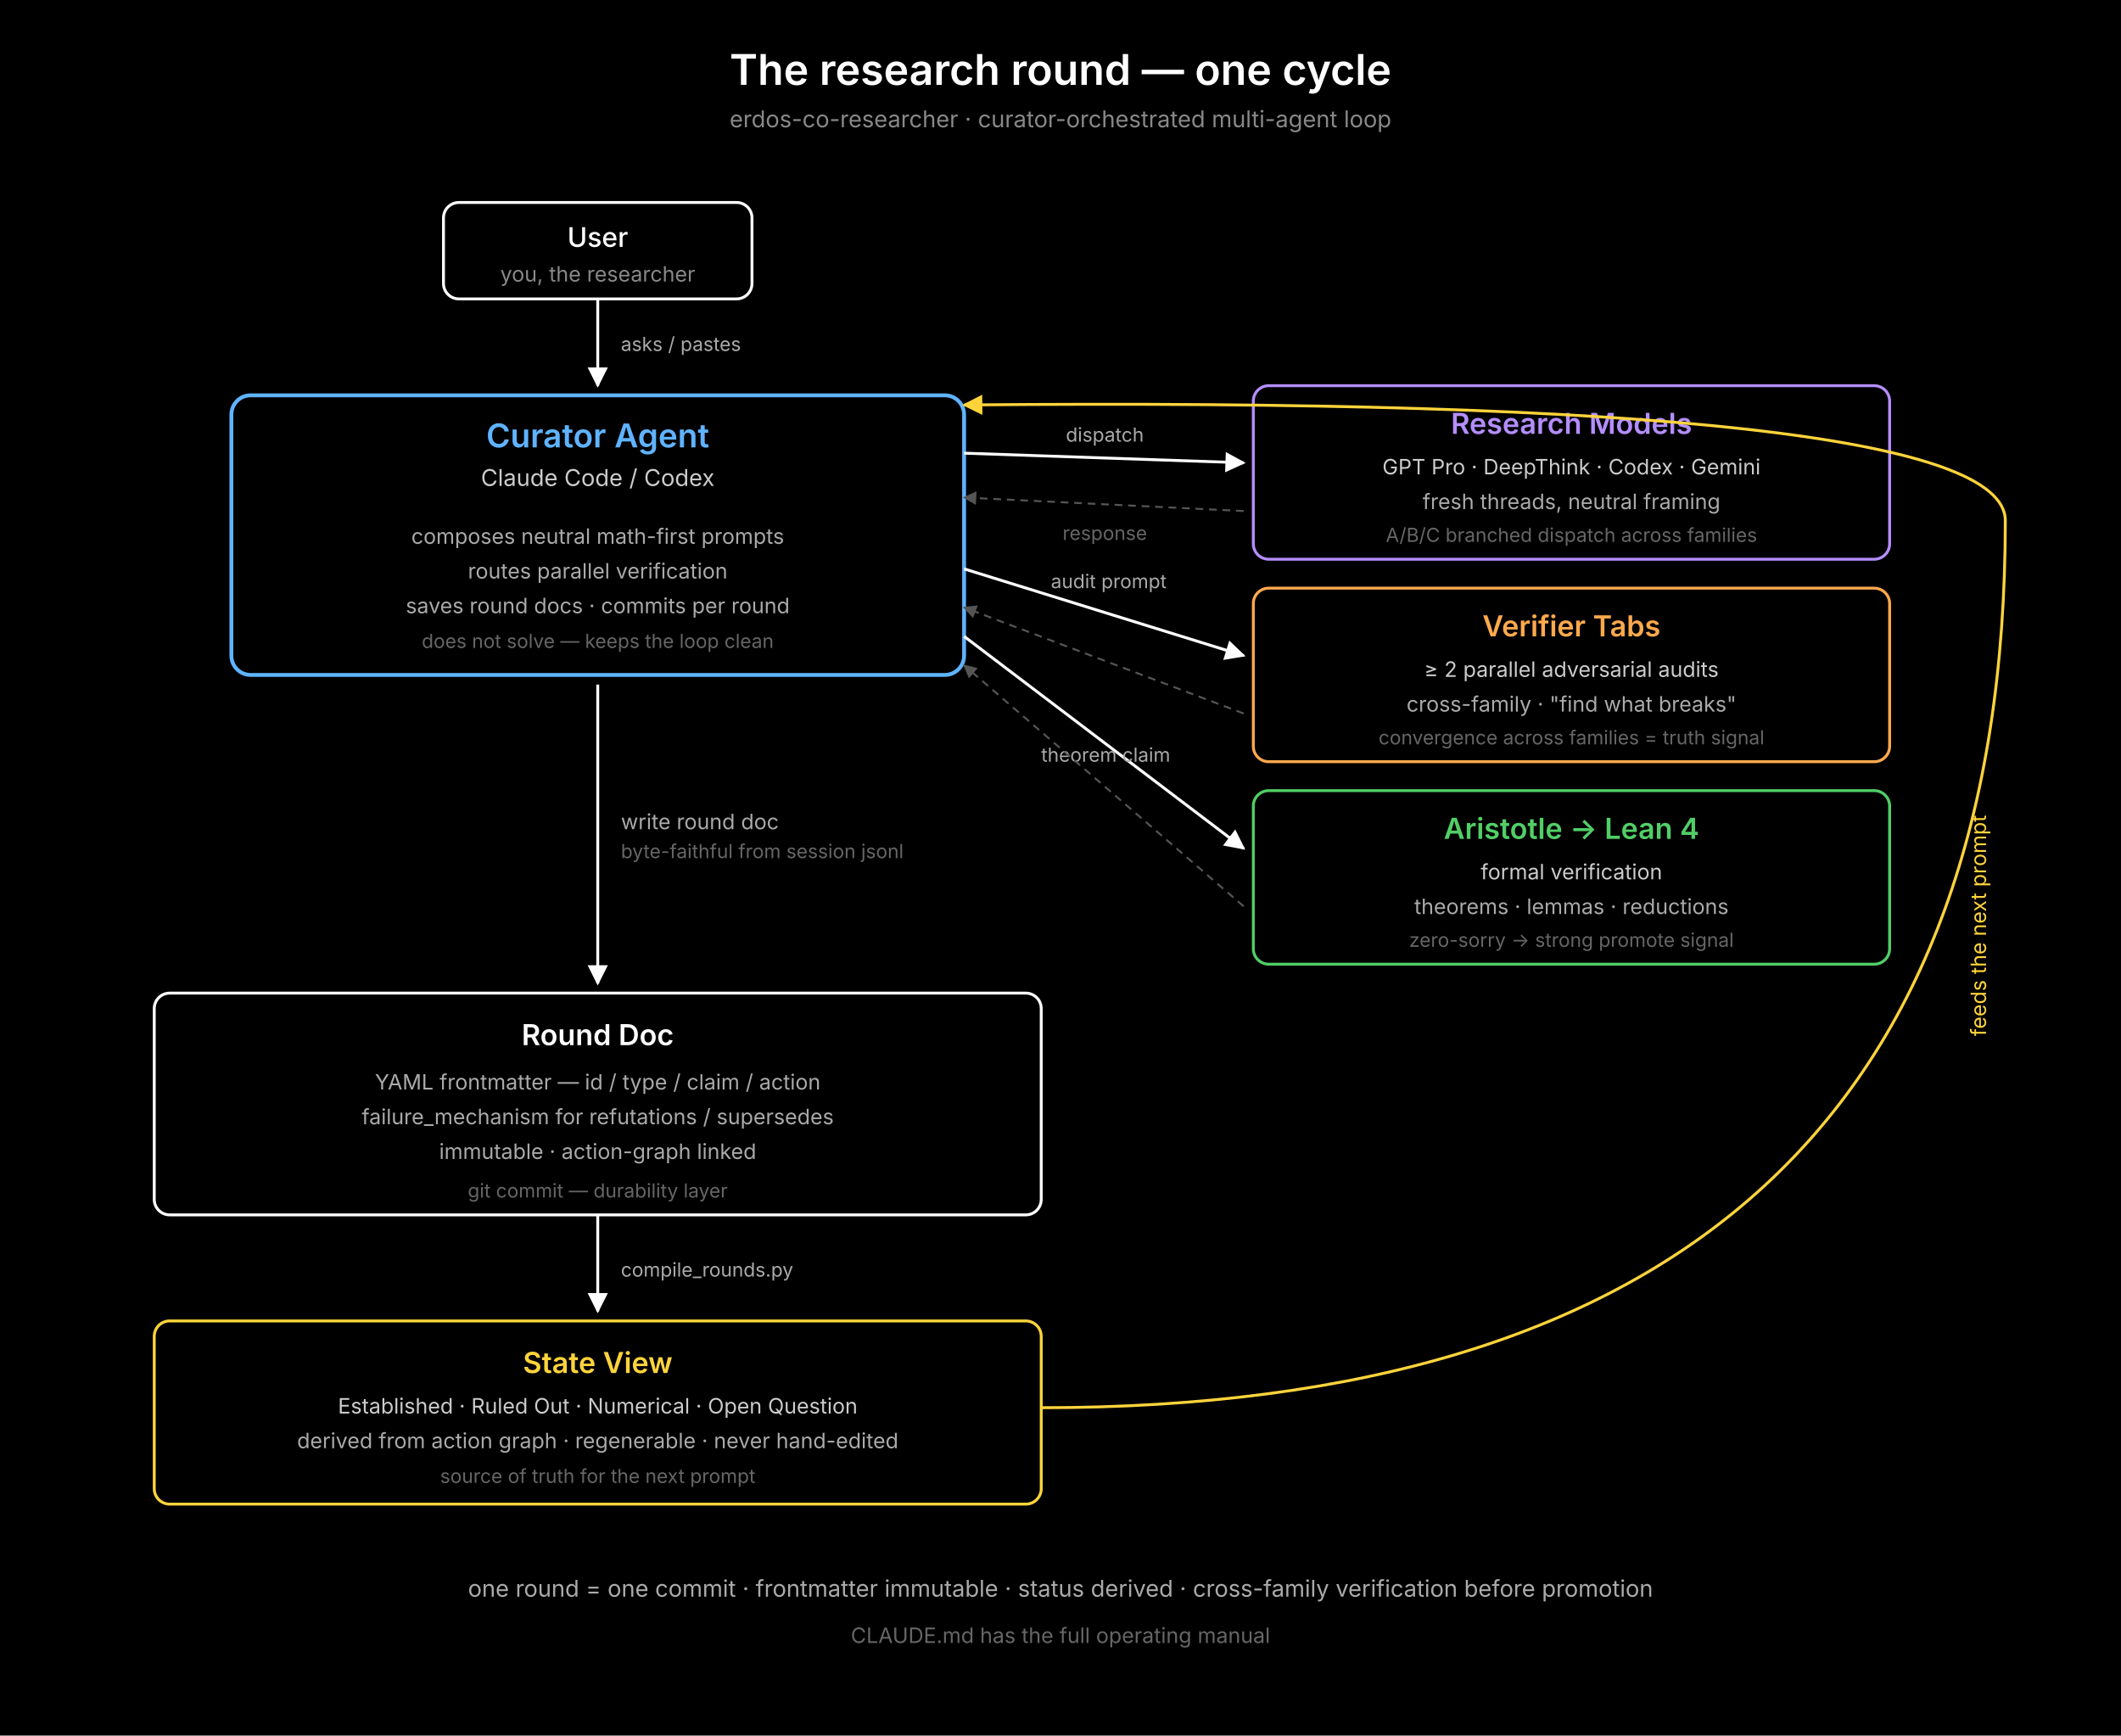
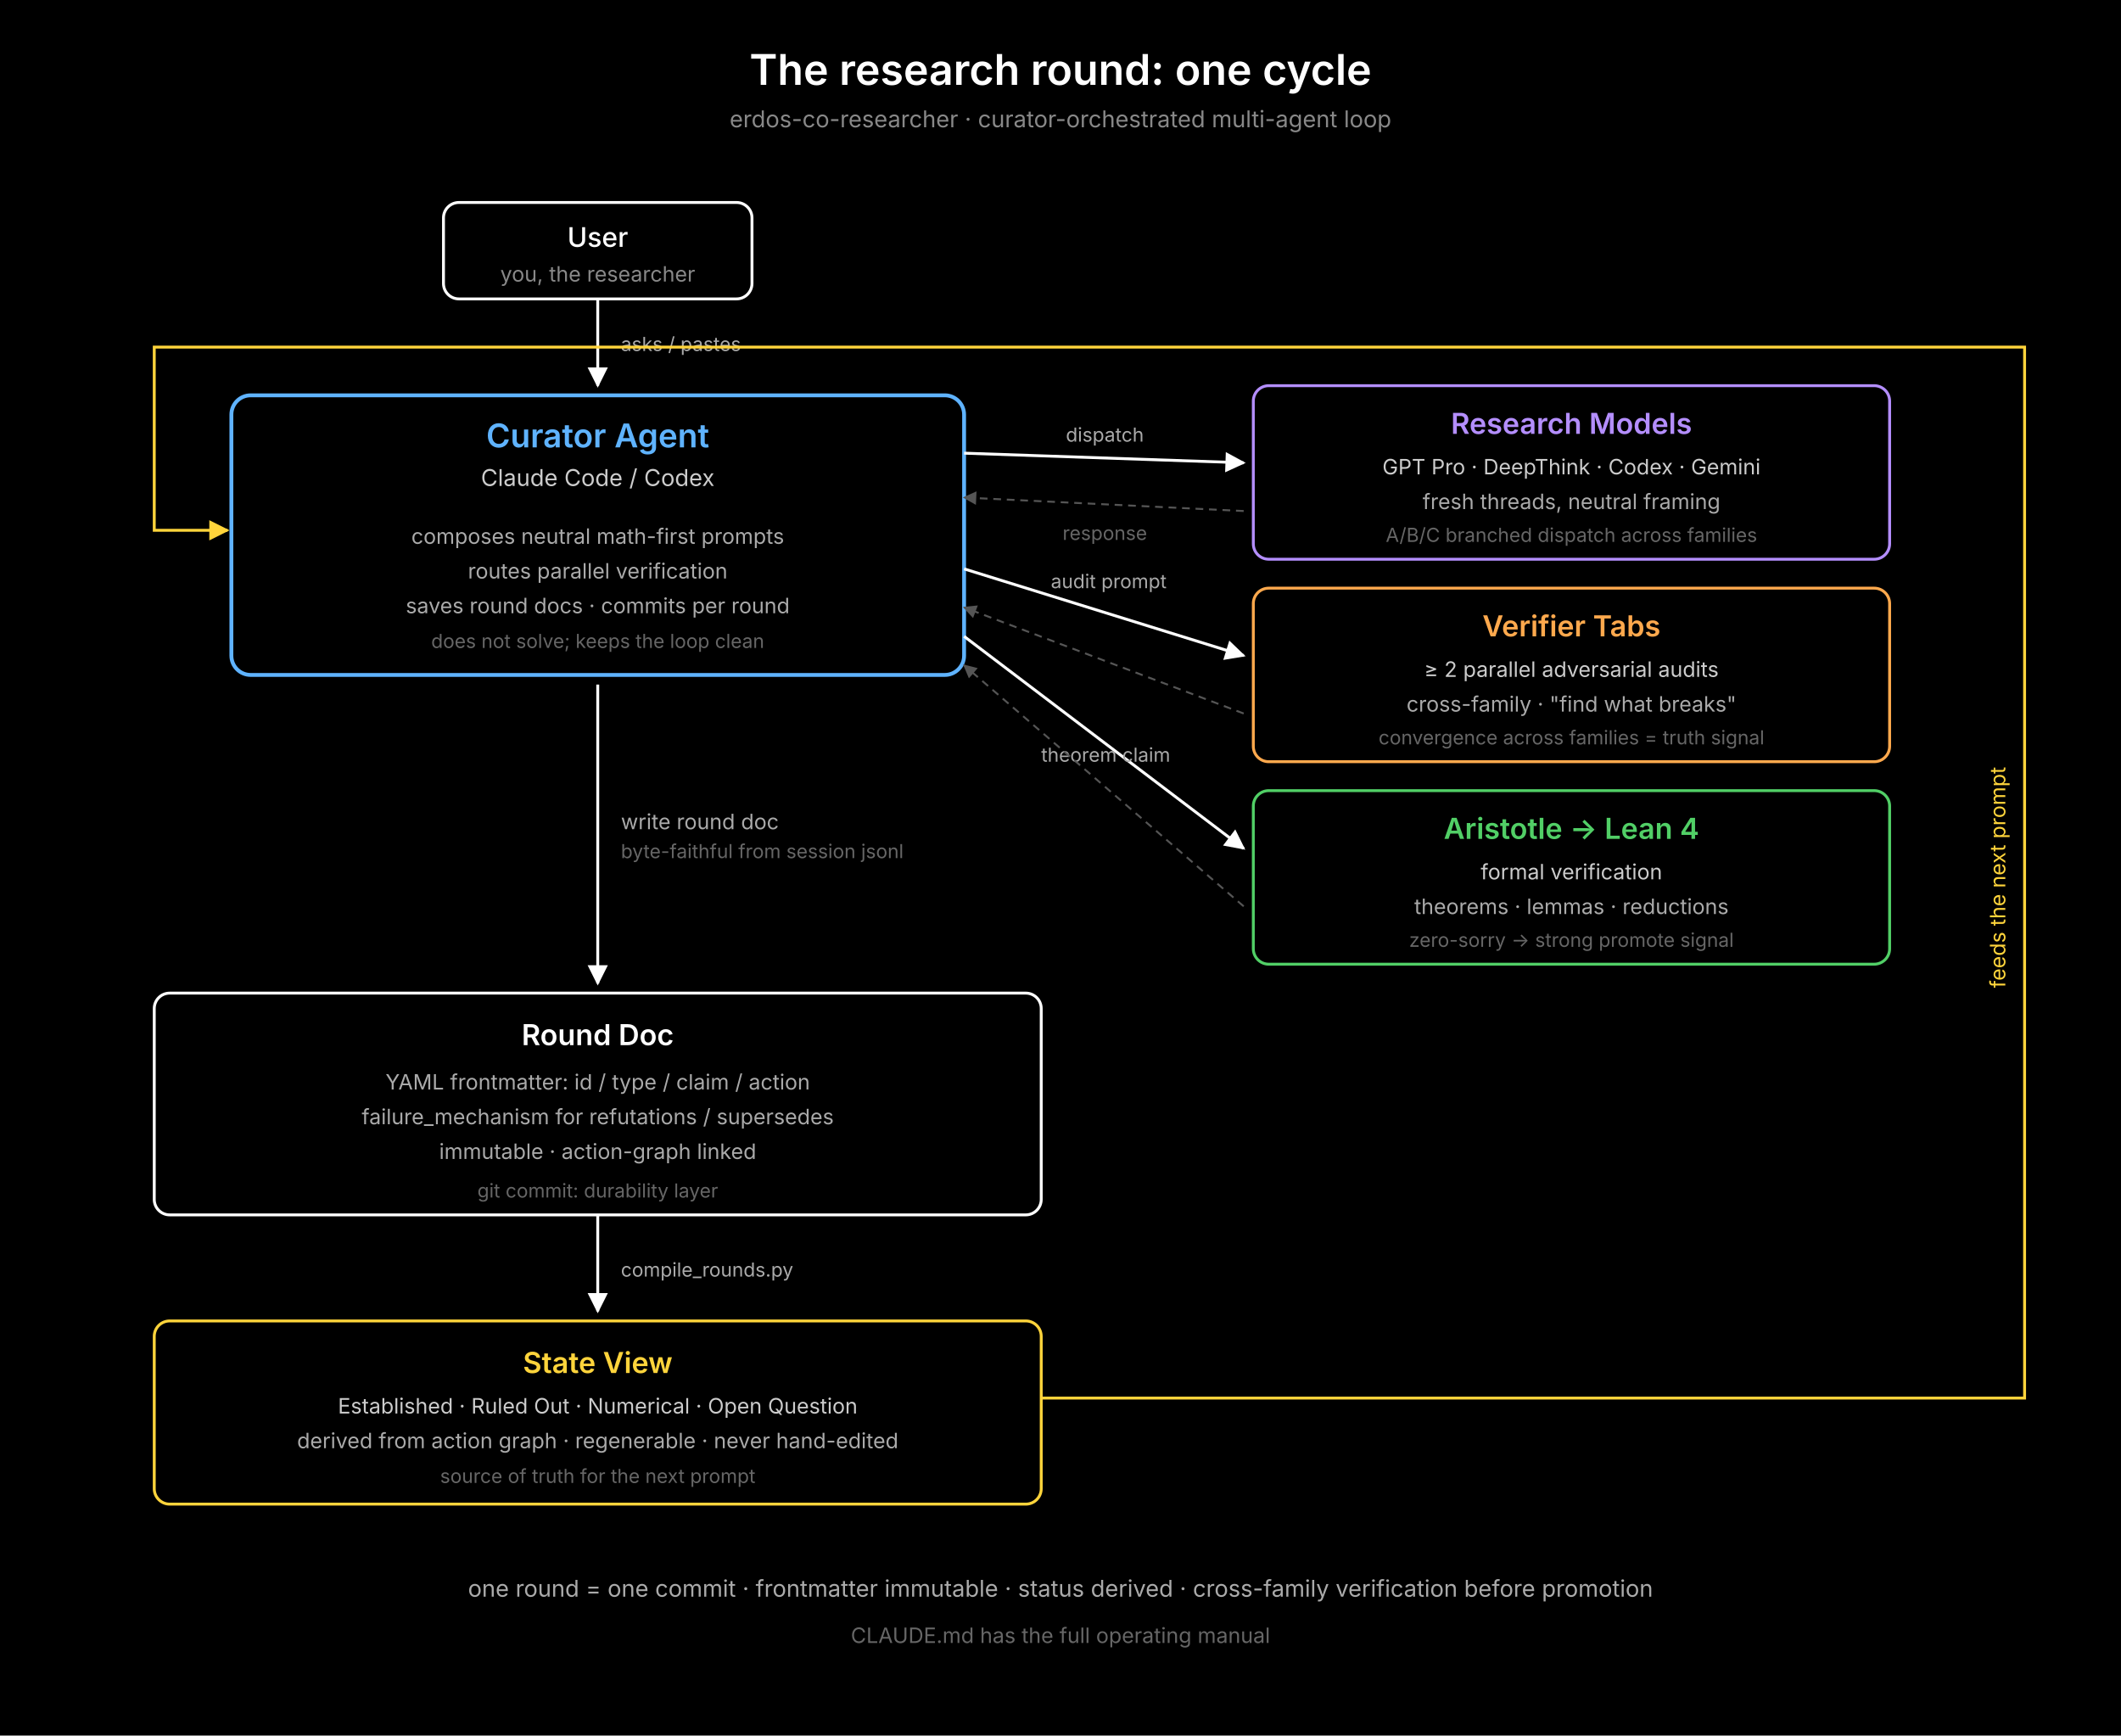
<svg xmlns="http://www.w3.org/2000/svg" viewBox="0 0 1100 900" font-family="system-ui, -apple-system, 'Segoe UI', sans-serif">
  <rect width="100%" height="100%" fill="#000" />
  <defs>
    <marker id="arrow" viewBox="0 0 10 10" refX="9" refY="5" markerWidth="7" markerHeight="7" orient="auto">
      <path d="M0,0 L10,5 L0,10 z" fill="#fff" />
    </marker>
    <marker id="arrow-yellow" viewBox="0 0 10 10" refX="9" refY="5" markerWidth="7" markerHeight="7" orient="auto">
      <path d="M0,0 L10,5 L0,10 z" fill="#ffd43b" />
    </marker>
    <marker id="arrow-dim" viewBox="0 0 10 10" refX="9" refY="5" markerWidth="7" markerHeight="7" orient="auto">
      <path d="M0,0 L10,5 L0,10 z" fill="#555" />
    </marker>
  </defs>
-   <text x="550" y="44" text-anchor="middle" fill="#fff" font-size="22" font-weight="600">The research round — one cycle</text>
+   <text x="550" y="44" text-anchor="middle" fill="#fff" font-size="22" font-weight="600">The research round: one cycle</text>
  <text x="550" y="66" text-anchor="middle" fill="#888" font-size="12">erdos-co-researcher · curator-orchestrated multi-agent loop</text>
  <rect x="230" y="105" width="160" height="50" rx="8" fill="none" stroke="#fff" stroke-width="1.5" />
  <text x="310" y="128" text-anchor="middle" fill="#fff" font-size="14" font-weight="500">User</text>
  <text x="310" y="146" text-anchor="middle" fill="#888" font-size="11">you, the researcher</text>
  <line x1="310" y1="155" x2="310" y2="200" stroke="#fff" stroke-width="1.5" marker-end="url(#arrow)" />
  <text x="322" y="182" fill="#aaa" font-size="10">asks / pastes</text>
  <rect x="120" y="205" width="380" height="145" rx="10" fill="none" stroke="#5fb3ff" stroke-width="2" />
  <text x="310" y="232" text-anchor="middle" fill="#5fb3ff" font-size="17" font-weight="600">Curator Agent</text>
  <text x="310" y="252" text-anchor="middle" fill="#ccc" font-size="12">Claude Code / Codex</text>
  <text x="310" y="282" text-anchor="middle" fill="#aaa" font-size="11">composes neutral math-first prompts</text>
  <text x="310" y="300" text-anchor="middle" fill="#aaa" font-size="11">routes parallel verification</text>
  <text x="310" y="318" text-anchor="middle" fill="#aaa" font-size="11">saves round docs · commits per round</text>
-   <text x="310" y="336" text-anchor="middle" fill="#666" font-size="10">does not solve — keeps the loop clean</text>
+   <text x="310" y="336" text-anchor="middle" fill="#666" font-size="10">does not solve; keeps the loop clean</text>
  <line x1="500" y1="235" x2="645" y2="240" stroke="#fff" stroke-width="1.5" marker-end="url(#arrow)" />
  <text x="573" y="229" text-anchor="middle" fill="#aaa" font-size="10">dispatch</text>
  <line x1="645" y1="265" x2="500" y2="258" stroke="#555" stroke-width="1" stroke-dasharray="4,3" marker-end="url(#arrow-dim)" />
  <text x="573" y="280" text-anchor="middle" fill="#666" font-size="10">response</text>
  <rect x="650" y="200" width="330" height="90" rx="8" fill="none" stroke="#b48eff" stroke-width="1.5" />
  <text x="815" y="225" text-anchor="middle" fill="#b48eff" font-size="15" font-weight="600">Research Models</text>
  <text x="815" y="246" text-anchor="middle" fill="#ccc" font-size="11">GPT Pro · DeepThink · Codex · Gemini</text>
  <text x="815" y="264" text-anchor="middle" fill="#aaa" font-size="11">fresh threads, neutral framing</text>
  <text x="815" y="281" text-anchor="middle" fill="#666" font-size="10">A/B/C branched dispatch across families</text>
  <line x1="500" y1="295" x2="645" y2="340" stroke="#fff" stroke-width="1.5" marker-end="url(#arrow)" />
  <text x="545" y="305" fill="#aaa" font-size="10">audit prompt</text>
  <line x1="645" y1="370" x2="500" y2="315" stroke="#555" stroke-width="1" stroke-dasharray="4,3" marker-end="url(#arrow-dim)" />
  <rect x="650" y="305" width="330" height="90" rx="8" fill="none" stroke="#ffa94d" stroke-width="1.5" />
  <text x="815" y="330" text-anchor="middle" fill="#ffa94d" font-size="15" font-weight="600">Verifier Tabs</text>
  <text x="815" y="351" text-anchor="middle" fill="#ccc" font-size="11">≥ 2 parallel adversarial audits</text>
  <text x="815" y="369" text-anchor="middle" fill="#aaa" font-size="11">cross-family · "find what breaks"</text>
  <text x="815" y="386" text-anchor="middle" fill="#666" font-size="10">convergence across families = truth signal</text>
  <line x1="500" y1="330" x2="645" y2="440" stroke="#fff" stroke-width="1.5" marker-end="url(#arrow)" />
  <text x="540" y="395" fill="#aaa" font-size="10">theorem claim</text>
  <line x1="645" y1="470" x2="500" y2="345" stroke="#555" stroke-width="1" stroke-dasharray="4,3" marker-end="url(#arrow-dim)" />
  <rect x="650" y="410" width="330" height="90" rx="8" fill="none" stroke="#51cf66" stroke-width="1.5" />
  <text x="815" y="435" text-anchor="middle" fill="#51cf66" font-size="15" font-weight="600">Aristotle → Lean 4</text>
  <text x="815" y="456" text-anchor="middle" fill="#ccc" font-size="11">formal verification</text>
  <text x="815" y="474" text-anchor="middle" fill="#aaa" font-size="11">theorems · lemmas · reductions</text>
  <text x="815" y="491" text-anchor="middle" fill="#666" font-size="10">zero-sorry → strong promote signal</text>
  <line x1="310" y1="355" x2="310" y2="510" stroke="#fff" stroke-width="1.5" marker-end="url(#arrow)" />
  <text x="322" y="430" fill="#aaa" font-size="11">write round doc</text>
  <text x="322" y="445" fill="#666" font-size="10">byte-faithful from session jsonl</text>
  <rect x="80" y="515" width="460" height="115" rx="8" fill="none" stroke="#fff" stroke-width="1.5" />
  <text x="310" y="542" text-anchor="middle" fill="#fff" font-size="15" font-weight="600">Round Doc</text>
-   <text x="310" y="565" text-anchor="middle" fill="#aaa" font-size="11">YAML frontmatter — id / type / claim / action</text>
+   <text x="310" y="565" text-anchor="middle" fill="#aaa" font-size="11">YAML frontmatter: id / type / claim / action</text>
  <text x="310" y="583" text-anchor="middle" fill="#aaa" font-size="11">failure_mechanism for refutations / supersedes</text>
  <text x="310" y="601" text-anchor="middle" fill="#aaa" font-size="11">immutable · action-graph linked</text>
-   <text x="310" y="621" text-anchor="middle" fill="#666" font-size="10">git commit — durability layer</text>
+   <text x="310" y="621" text-anchor="middle" fill="#666" font-size="10">git commit: durability layer</text>
  <line x1="310" y1="630" x2="310" y2="680" stroke="#fff" stroke-width="1.5" marker-end="url(#arrow)" />
  <text x="322" y="662" fill="#aaa" font-size="10">compile_rounds.py</text>
  <rect x="80" y="685" width="460" height="95" rx="8" fill="none" stroke="#ffd43b" stroke-width="1.5" />
  <text x="310" y="712" text-anchor="middle" fill="#ffd43b" font-size="15" font-weight="600">State View</text>
  <text x="310" y="733" text-anchor="middle" fill="#ccc" font-size="11">Established · Ruled Out · Numerical · Open Question</text>
  <text x="310" y="751" text-anchor="middle" fill="#aaa" font-size="11">derived from action graph · regenerable · never hand-edited</text>
  <text x="310" y="769" text-anchor="middle" fill="#666" font-size="10">source of truth for the next prompt</text>
-   <path d="M 540 730 Q 1040 730 1040 270 Q 1040 205 500 210" stroke="#ffd43b" stroke-width="1.5" fill="none" marker-end="url(#arrow-yellow)" />
-   <text x="1030" y="480" fill="#ffd43b" font-size="11" text-anchor="middle" transform="rotate(-90 1030 480)">feeds the next prompt</text>
+   <polyline points="540,725 1050,725 1050,180 80,180 80,275 118,275" stroke="#ffd43b" stroke-width="1.5" fill="none" marker-end="url(#arrow-yellow)" />
+   <text x="1040" y="455" fill="#ffd43b" font-size="11" text-anchor="middle" transform="rotate(-90 1040 455)">feeds the next prompt</text>
  <text x="550" y="828" text-anchor="middle" fill="#aaa" font-size="12">one round = one commit · frontmatter immutable · status derived · cross-family verification before promotion</text>
  <text x="550" y="852" text-anchor="middle" fill="#666" font-size="11">CLAUDE.md has the full operating manual</text>
</svg>
